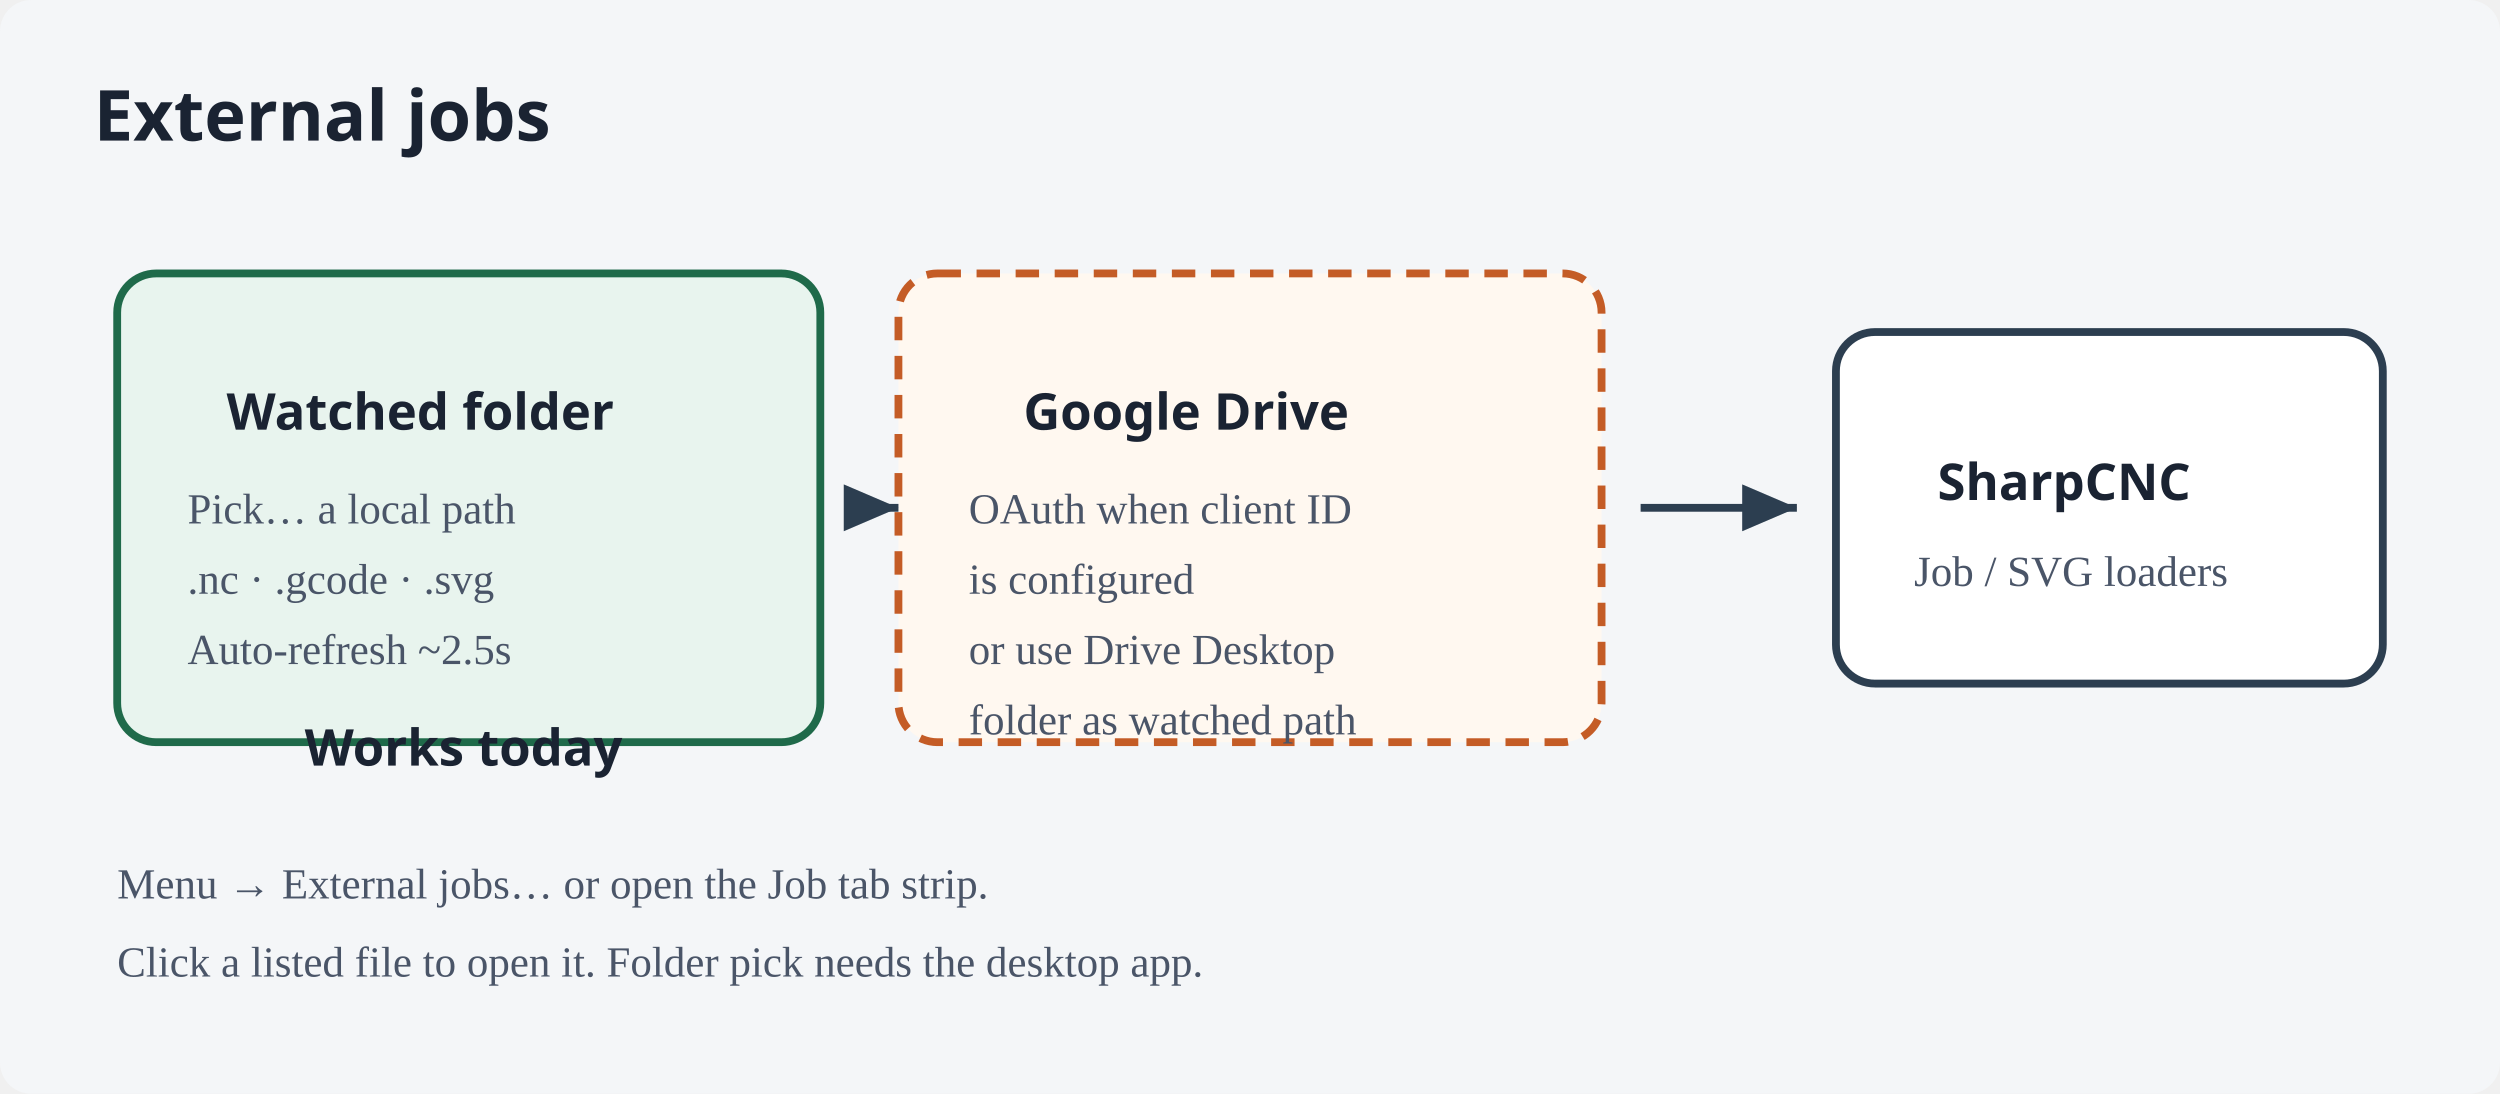
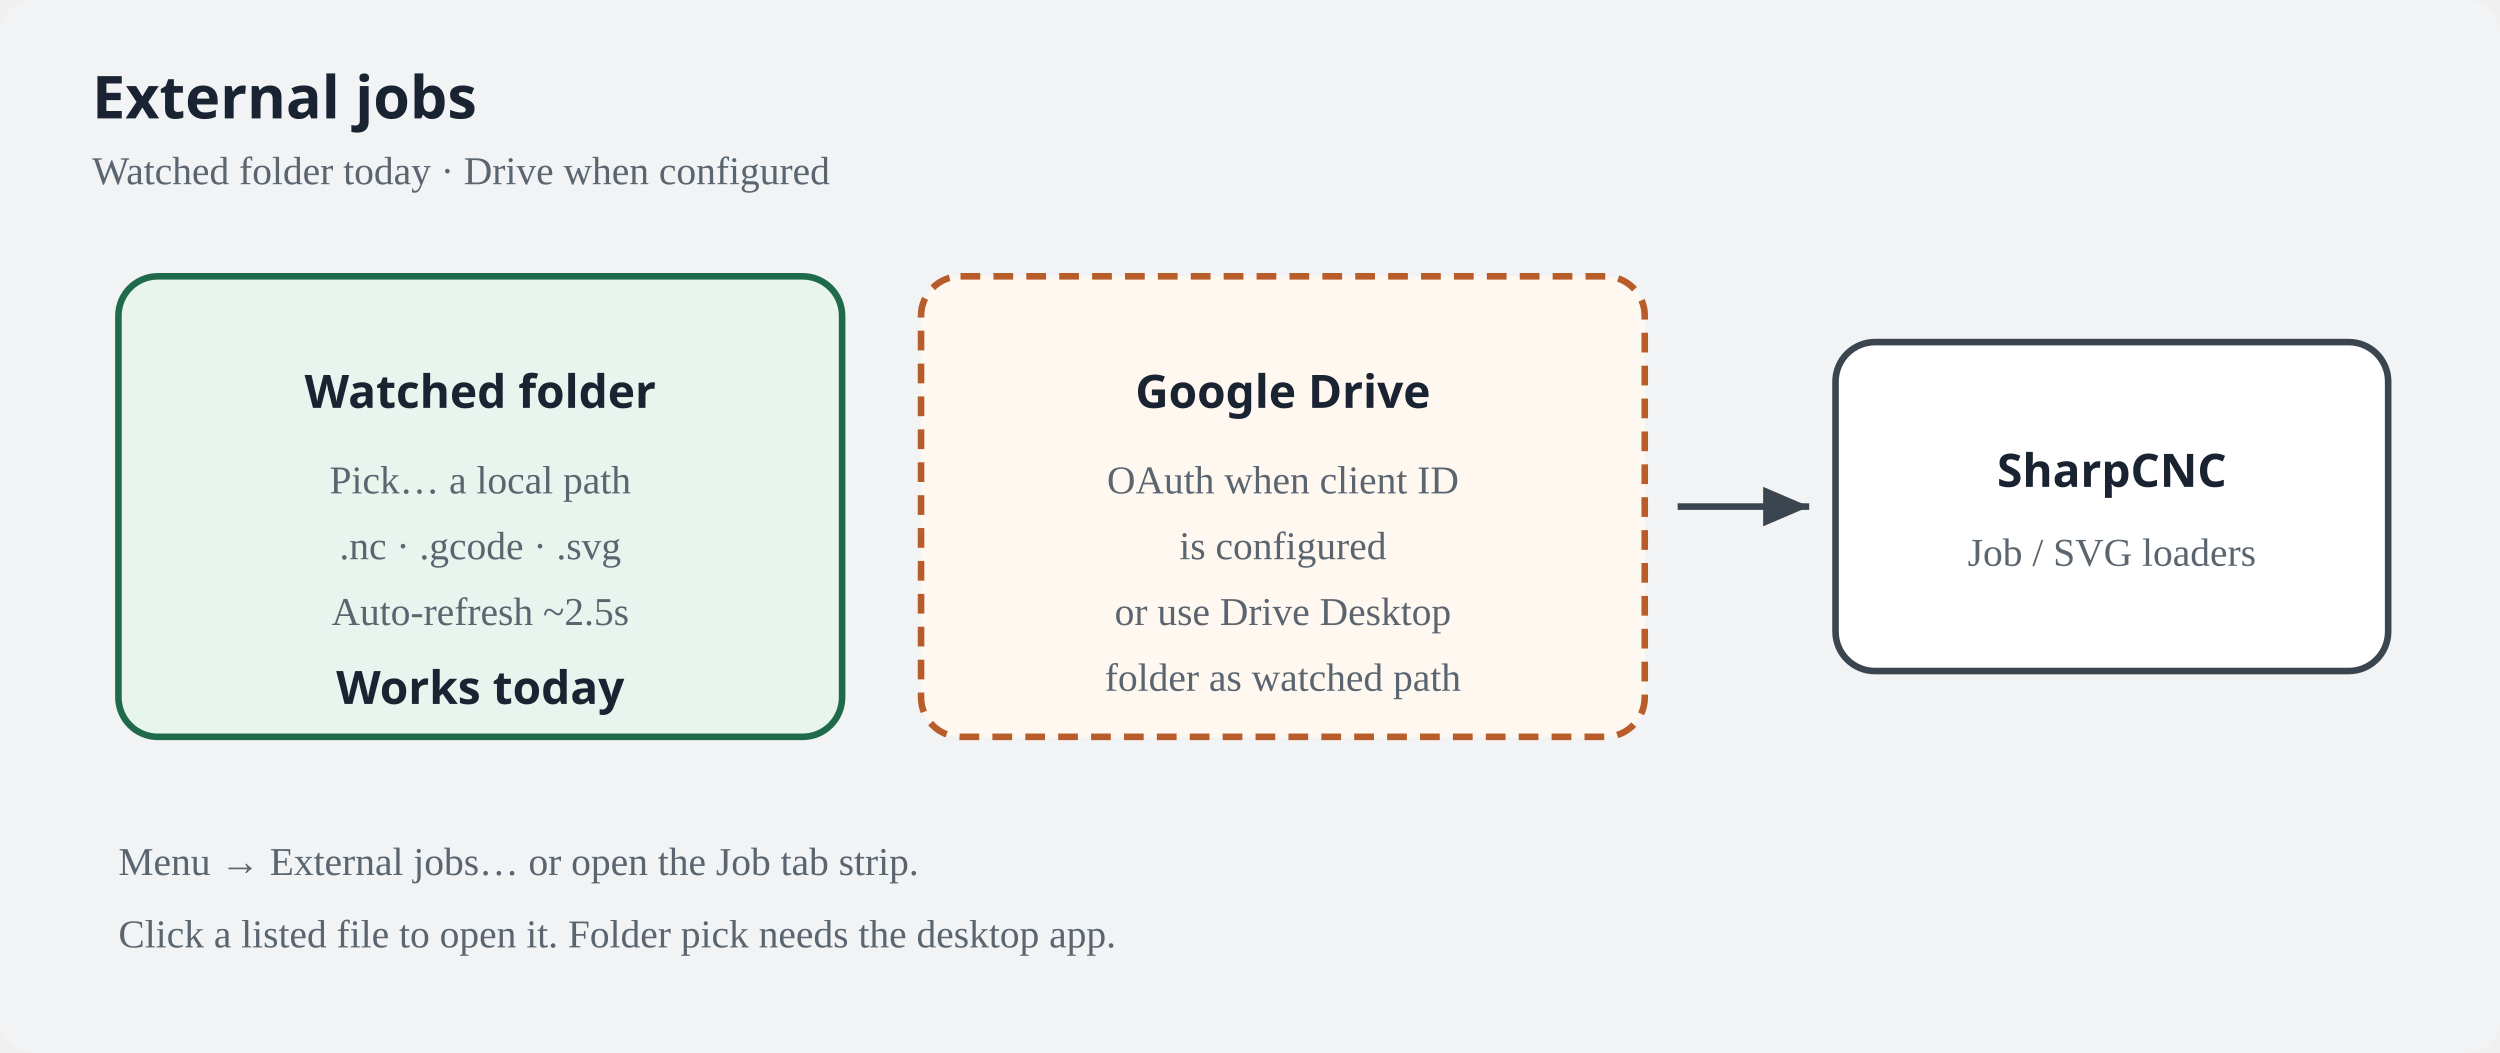
- <svg xmlns="http://www.w3.org/2000/svg" viewBox="0 0 640 280" role="img" aria-labelledby="t d">
+ <svg xmlns="http://www.w3.org/2000/svg" viewBox="0 0 760 320" role="img" aria-labelledby="t d">
  <defs>
    <style>
-       .bg { fill: #f4f6f8; }
-       .box { fill: #ffffff; stroke: #2c3e50; stroke-width: 2; }
+       .bg { fill: #f1f3f5; }
+       .box { fill: #ffffff; stroke: #3a4550; stroke-width: 2; }
      .ok { fill: #e8f4ee; stroke: #1f6a4a; stroke-width: 2; }
-       .soon { fill: #fff8f0; stroke: #c45c26; stroke-width: 2; stroke-dasharray: 6 4; }
-       .lab { font-family: system-ui,Segoe UI,sans-serif; fill: #1a2332; font-size: 13px; font-weight: 700; }
+       .soon { fill: #fff8f0; stroke: #b85c2a; stroke-width: 2; stroke-dasharray: 6 4; }
+       .lab { font-family: system-ui, "Segoe UI", sans-serif; fill: #1a2332; font-size: 14px; font-weight: 700; }
      .title { font-size: 18px; font-weight: 700; }
-       .tiny { font-size: 11px; fill: #4a5568; font-weight: 400; }
-       .line { stroke: #2c3e50; stroke-width: 2; fill: none; marker-end: url(#a); }
+       .tiny { font-size: 12px; fill: #5a6570; font-weight: 400; }
+       .line { stroke: #3a4550; stroke-width: 2; fill: none; marker-end: url(#a); }
    </style>
    <marker id="a" markerWidth="9" markerHeight="9" refX="7" refY="3" orient="auto">
-       <path d="M0,0 L7,3 L0,6 Z" fill="#2c3e50" />
+       <path d="M0,0 L7,3 L0,6 Z" fill="#3a4550" />
    </marker>
  </defs>
-   <rect class="bg" width="640" height="280" rx="8" />
-   <text class="lab title" x="24" y="36">External jobs</text>
-   <rect class="ok" x="30" y="70" width="180" height="120" rx="10" />
-   <text class="lab" x="58" y="110">Watched folder</text>
-   <text class="tiny" x="48" y="134">Pick… a local path</text>
-   <text class="tiny" x="48" y="152">.nc · .gcode · .svg</text>
-   <text class="tiny" x="48" y="170">Auto-refresh ~2.5s</text>
-   <text class="lab" x="78" y="196" fill="#1f6a4a">Works today</text>
-   <rect class="soon" x="230" y="70" width="180" height="120" rx="10" />
-   <text class="lab" x="262" y="110">Google Drive</text>
-   <text class="tiny" x="248" y="134">OAuth when client ID</text>
-   <text class="tiny" x="248" y="152">is configured</text>
-   <text class="tiny" x="248" y="170">or use Drive Desktop</text>
-   <text class="tiny" x="248" y="188">folder as watched path</text>
-   <path class="line" d="M220 130 H230" />
-   <path class="line" d="M420 130 H460" />
-   <rect class="box" x="470" y="85" width="140" height="90" rx="10" />
-   <text class="lab" x="496" y="128">SharpCNC</text>
-   <text class="tiny" x="490" y="150">Job / SVG loaders</text>
-   <text class="tiny" x="30" y="230">Menu → External jobs… or open the Job tab strip.</text>
-   <text class="tiny" x="30" y="250">Click a listed file to open it. Folder pick needs the desktop app.</text>
+   <rect class="bg" width="760" height="320" rx="10" />
+   <text class="lab title" x="28" y="36">External jobs</text>
+   <text class="tiny" x="28" y="56">Watched folder today · Drive when configured</text>
+   <rect class="ok" x="36" y="84" width="220" height="140" rx="12" />
+   <text class="lab" x="146" y="124" text-anchor="middle">Watched folder</text>
+   <text class="tiny" x="146" y="150" text-anchor="middle">Pick… a local path</text>
+   <text class="tiny" x="146" y="170" text-anchor="middle">.nc · .gcode · .svg</text>
+   <text class="tiny" x="146" y="190" text-anchor="middle">Auto-refresh ~2.5s</text>
+   <text class="lab" x="146" y="214" text-anchor="middle" fill="#1f6a4a">Works today</text>
+   <rect class="soon" x="280" y="84" width="220" height="140" rx="12" />
+   <text class="lab" x="390" y="124" text-anchor="middle">Google Drive</text>
+   <text class="tiny" x="390" y="150" text-anchor="middle">OAuth when client ID</text>
+   <text class="tiny" x="390" y="170" text-anchor="middle">is configured</text>
+   <text class="tiny" x="390" y="190" text-anchor="middle">or use Drive Desktop</text>
+   <text class="tiny" x="390" y="210" text-anchor="middle">folder as watched path</text>
+   <path class="line" d="M510 154 H550" />
+   <rect class="box" x="558" y="104" width="168" height="100" rx="12" />
+   <text class="lab" x="642" y="148" text-anchor="middle">SharpCNC</text>
+   <text class="tiny" x="642" y="172" text-anchor="middle">Job / SVG loaders</text>
+   <text class="tiny" x="36" y="266">Menu → External jobs… or open the Job tab strip.</text>
+   <text class="tiny" x="36" y="288">Click a listed file to open it. Folder pick needs the desktop app.</text>
</svg>
